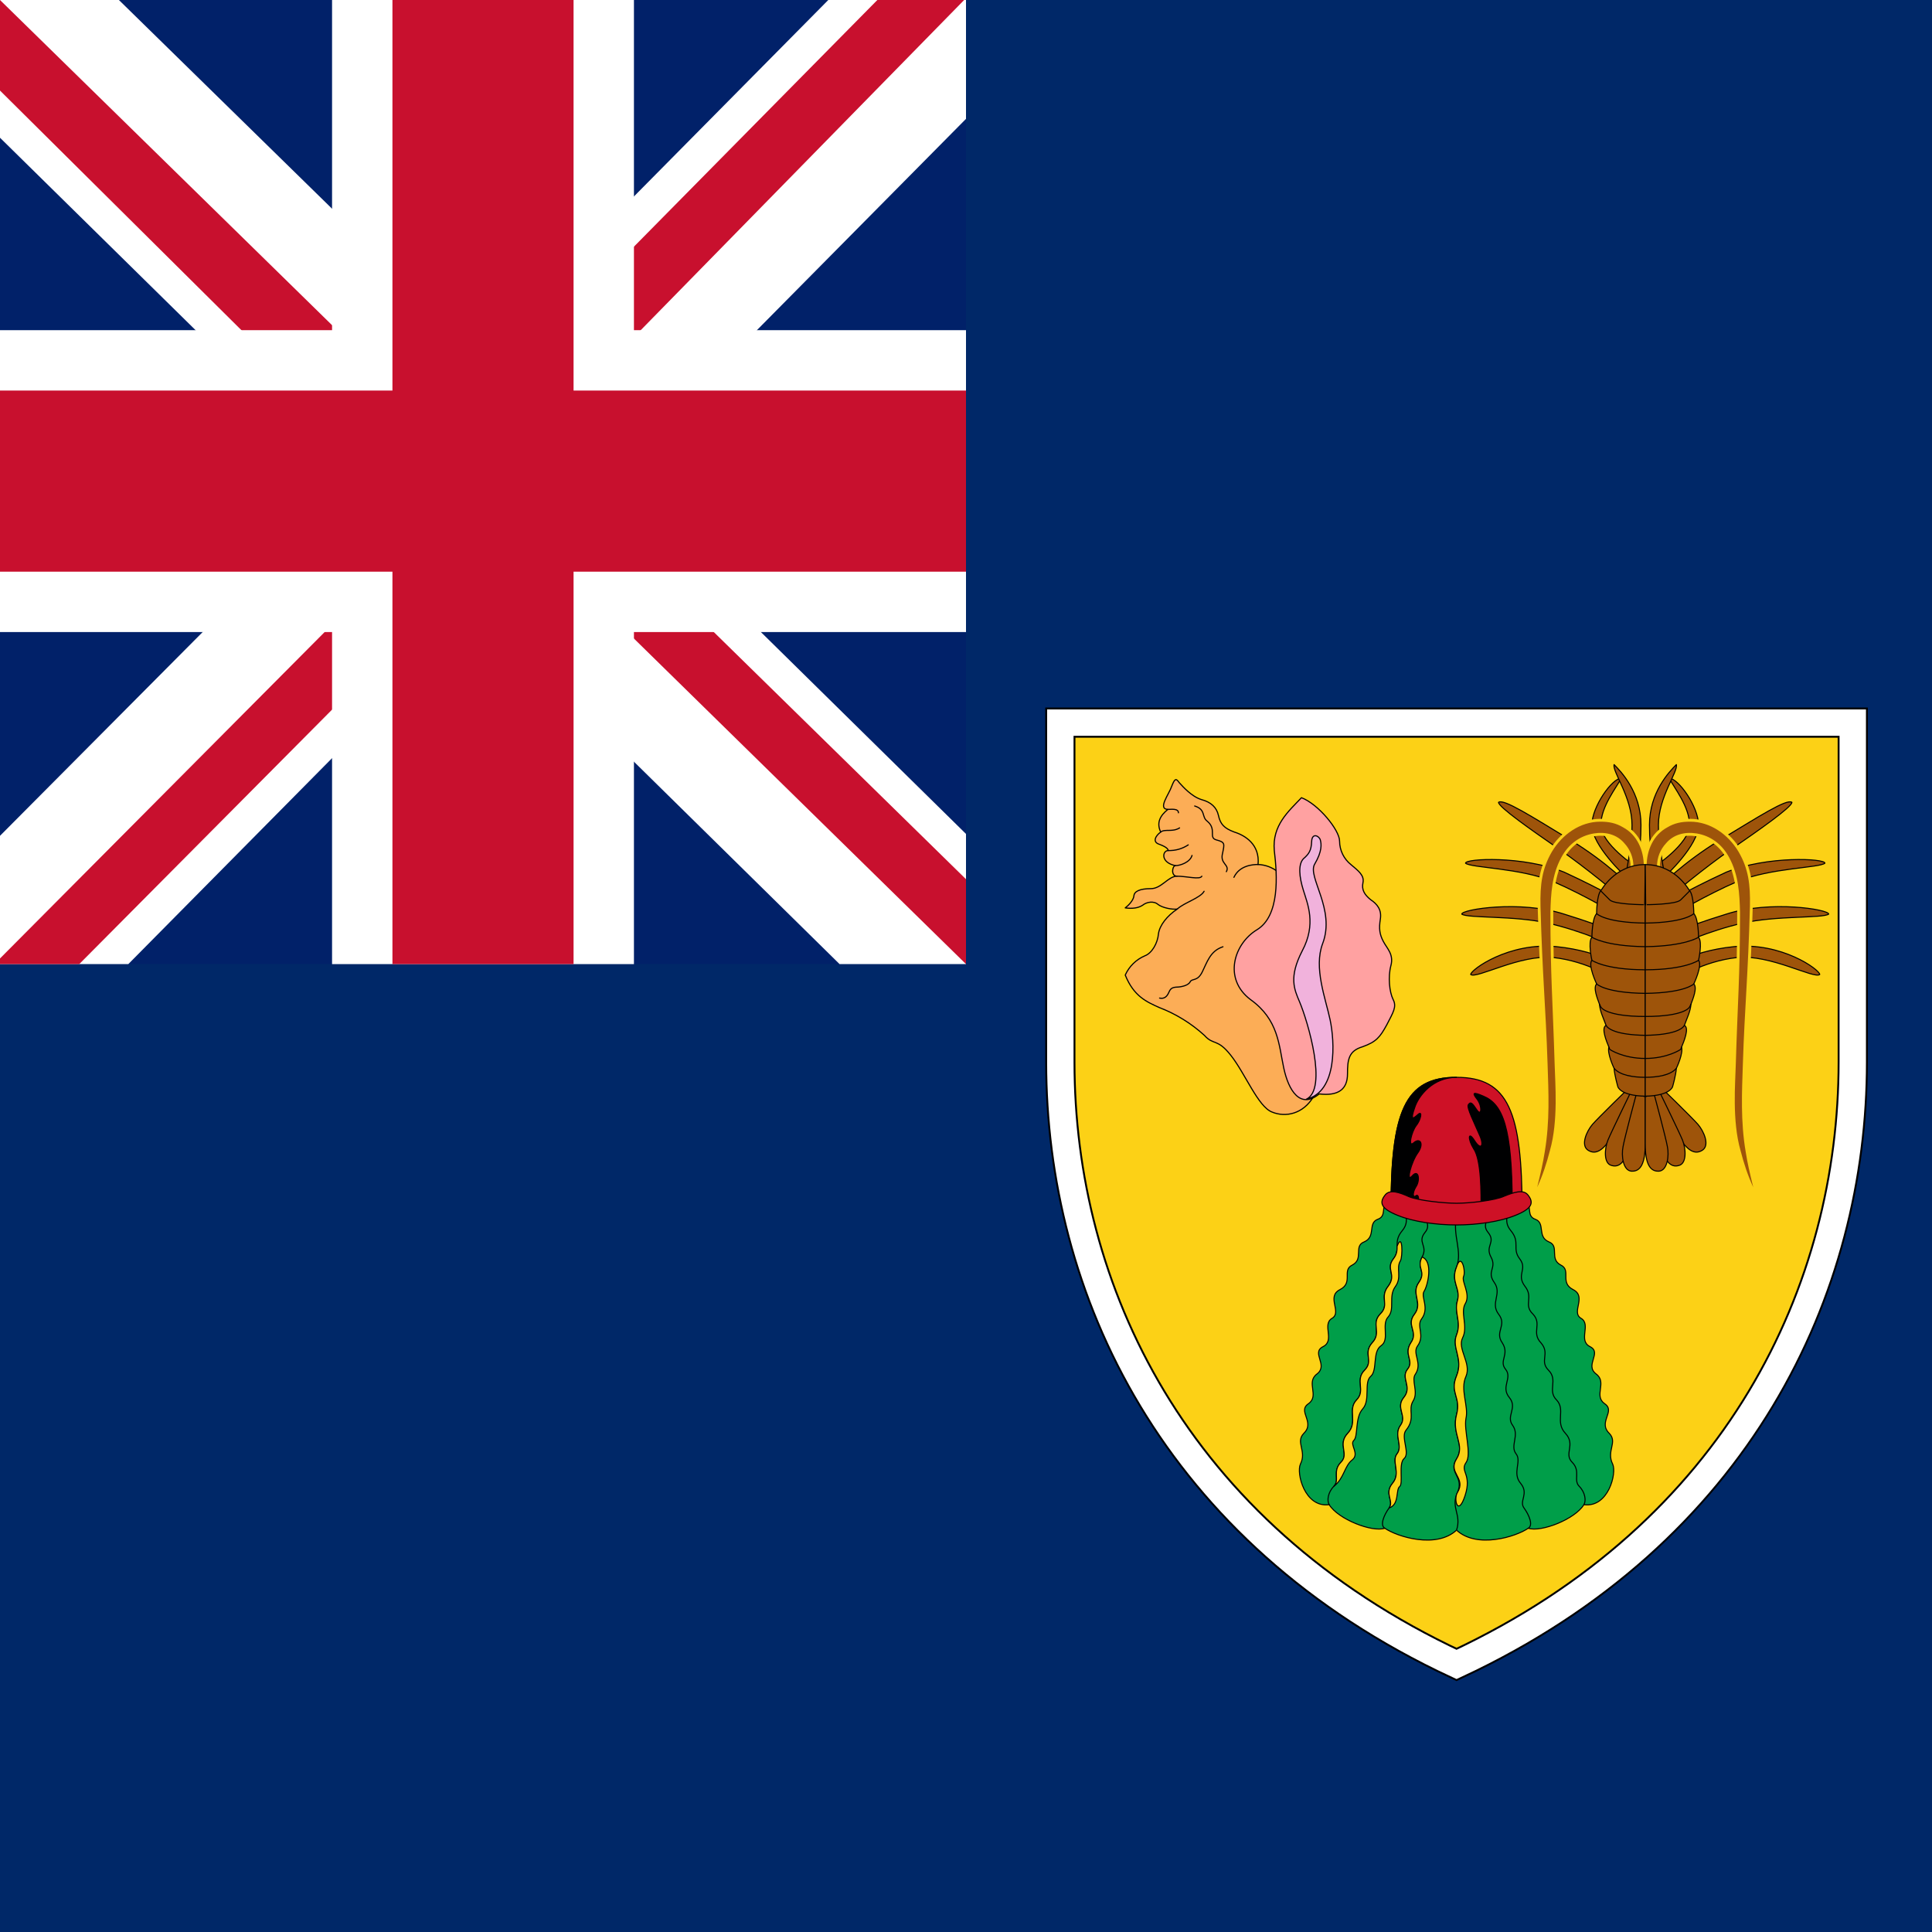
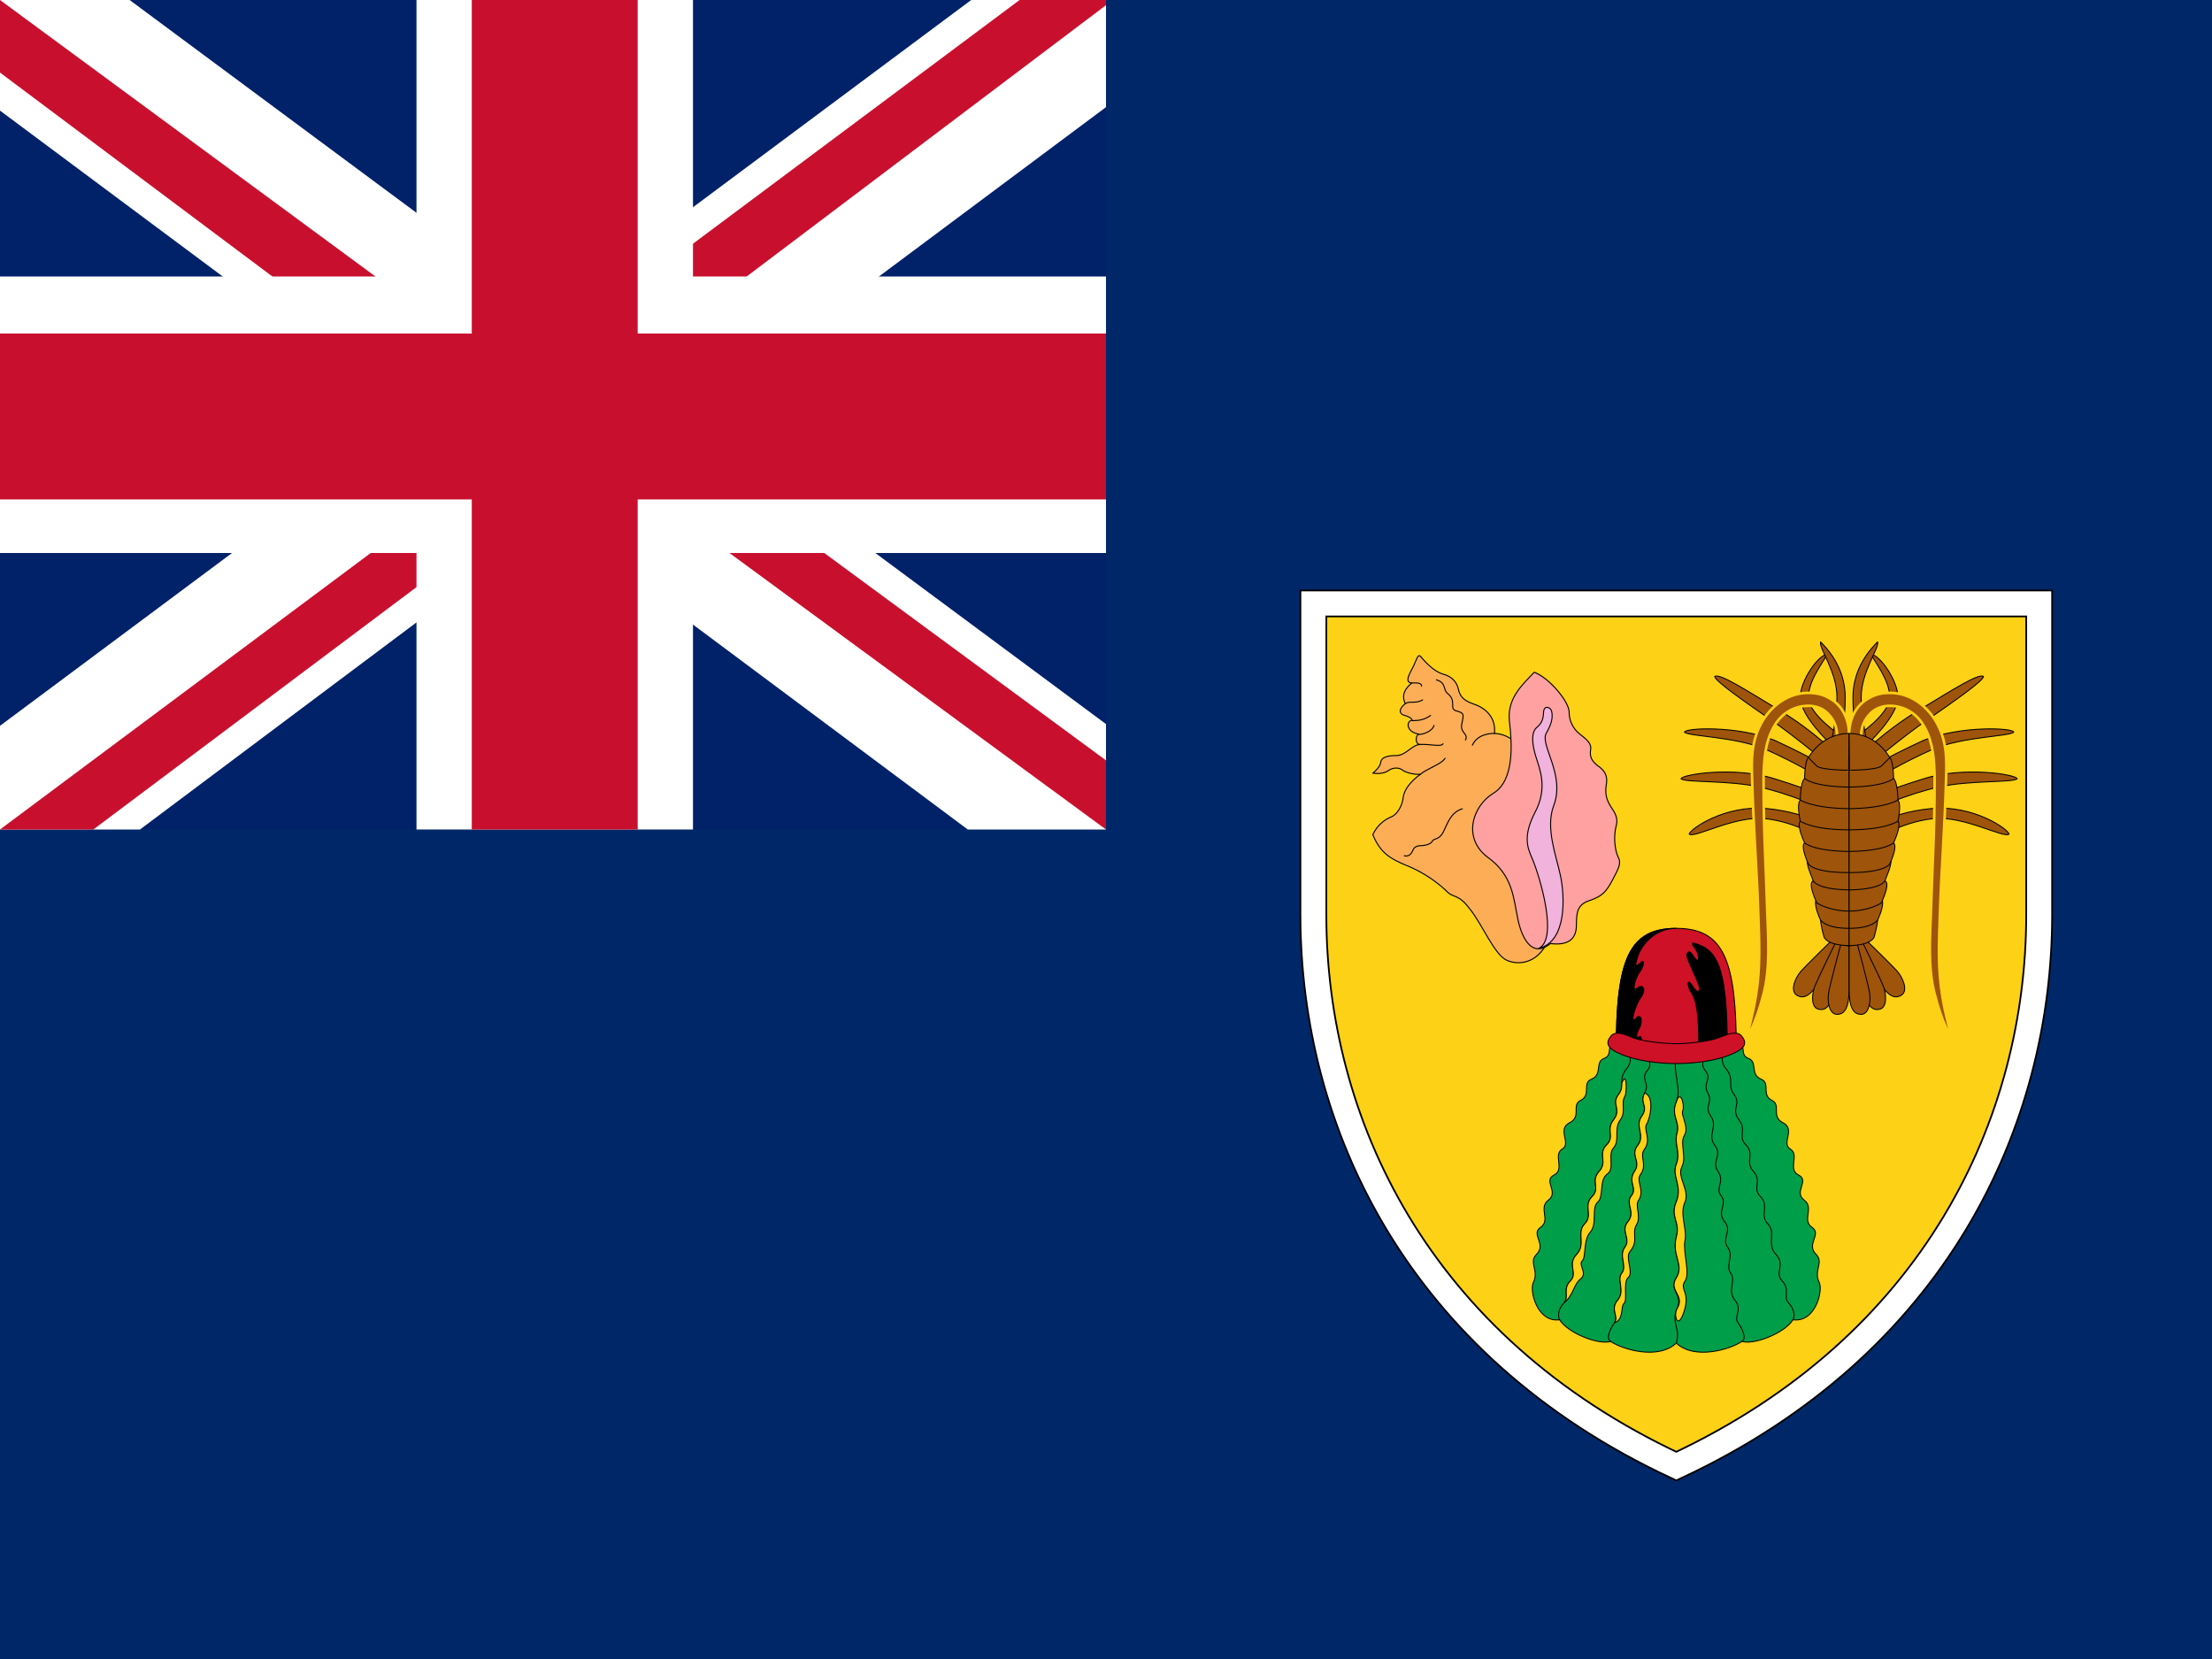
- <svg xmlns="http://www.w3.org/2000/svg" xmlns:xlink="http://www.w3.org/1999/xlink" id="flag-icons-tc" viewBox="0 0 512 512">
-   <path fill="#002868" d="M512 512V0H0v512z" />
+ <svg xmlns="http://www.w3.org/2000/svg" xmlns:xlink="http://www.w3.org/1999/xlink" id="flag-icons-tc" viewBox="0 0 640 480">
+   <path fill="#002868" d="M640 480V0H0v480z" />
  <g fill="none" stroke="#000">
-     <path fill="#fcd116" stroke-width="8" d="M491 191.5v90c0 60-30 124.6-105 159.6-75-35-105-99.6-105-159.6v-90z" />
-     <path stroke="#fff" stroke-width="7" d="M491 191.5v90c0 60-30 124.6-105 159.6-75-35-105-99.6-105-159.6v-90z" />
+     <path fill="#fcd116" stroke-width="8" d="M590 174.6v90c0 60-30 124.6-105 159.6-75-35-105-99.6-105-159.6v-90z" />
+     <path stroke="#fff" stroke-width="7" d="M590 174.6v90c0 60-30 124.6-105 159.6-75-35-105-99.6-105-159.6v-90z" />
    <g stroke-linecap="round" stroke-linejoin="round" stroke-width="2.2">
-       <path fill="#fcad56" stroke-width=".3" d="M348.1 290.6c-2.7 4.6-7.4 5.6-11 4.1-3.7-1.4-7.1-10.2-10.9-15-3.6-4.6-4.6-2.6-7-5.3a38 38 0 0 0-12-7.4c-3.3-1.5-6.7-2.9-9-8.6a10 10 0 0 1 5.2-5.1c1.9-.7 3.4-3.4 3.6-5.8.3-2.3 2.3-4.8 5-6.6-1.3.2-3.9-.3-5.1-1.2-1.1-1-3-.7-4.1.2q-1.7 1.1-4.6.7c.8-.6 2.2-2 2.3-3.2s1.6-1.9 4.5-1.9c2.8 0 4.6-3.3 6.9-3.3-1.6 0-1.3-2.7-.4-2.8-4-.8-3.5-4-1.9-4-.1-.5-.6-1-2.5-1.7-1.7-.6-.9-2.2.5-3.2-1.2-2.5-.1-4.4 1.9-6-2.8-.1.3-4 1-6.1.8-2 1.1-2.3 2-1 1 1.1 3.3 3.7 5.9 4.5q3.8 1 4.5 4.2c.5 2.3 1.5 3.4 4.2 4.4 2.9.9 6.8 3.3 6.3 8.6a9 9 0 0 1 5.2 1.9" />
-       <path fill="#ffa1a1" stroke-width=".3" d="M355 222.9a8 8 0 0 0 3.1 6.3c1.9 1.6 3.5 2.8 3.1 4.7s.4 3.2 2 4.5c1.8 1.2 3 2.7 2.6 5.2s-.2 4 .8 5.9 2.8 3.4 2 6.4-.4 7 .6 9c1 1.9 0 3.4-1.7 6.7-1.8 3.3-2.8 4.5-6.4 5.8-3.7 1.1-4 3.4-4 7.2q0 6.2-7.5 5.3c-5 4.1-8.1-.8-9.4-6.9s-1.4-12.8-8.8-18.1c-7.3-5.5-4.4-14.8 1.7-18.5s5.4-14.4 4.6-21c-.6-6.7 3.8-10.4 7.2-14 4.5 1.7 10.1 8.6 10.1 11.5" />
-       <path fill="#f1b2dc" stroke-width=".3" d="M344.4 265.5c-1.4-3.3-2.9-6.5.7-13.5 3.8-7.1 1.4-12.5.3-16.1-1.1-3.5-1.4-6.8 0-8.3 1.5-1.3 2.1-2.2 2.2-4.6s2-1.5 2.3-.4.5 3-1.5 6.4 5.6 12 2.1 21.1c-2.4 6.4.8 14.5 2 20.2s2 19-6.3 21c5.7-2.7.4-20.6-1.8-25.8" />
-       <path stroke-width=".3" d="M307.3 264.5c1.3.3 2-.5 2.4-1.4s.7-1.4 2-1.5c1.2 0 3.2-.4 3.7-1.4s1.9 0 3.2-2.6 2.1-5.6 5.5-6.7m9.3-21.8c-1.3 0-4.9.2-6.4 3.4m-10.4-18.9c3 .9 1.8 2.9 3.3 4 2.7 2.2.2 4.4 2.5 5s2.1 1 1.6 3.5c-.8 2.9 2 3 1 4.9m-13 9.9c1.8-1.7 6.1-2.9 7.1-4.7m-7.2-4c2.6 0 6.1 1 6.6 0m-7-2.8c1.3 0 3.9-.9 4.4-2.7m-6.3-1.3a9 9 0 0 0 5.3-1.5m-7.3-3.4c1.1-.9 3.1.1 5-1.1m-3.1-4.9c.9 0 2.8-.3 2.8.9" />
-       <g fill="#9e540a" transform="translate(436 266.5)scale(.125)">
+       <path fill="#fcad56" stroke-width=".3" d="M447.1 273.7c-2.7 4.7-7.4 5.7-11 4.2-3.7-1.5-7.1-10.3-10.9-15-3.6-4.7-4.6-2.7-7-5.4a38 38 0 0 0-12-7.4c-3.3-1.5-6.7-2.9-9-8.6a10 10 0 0 1 5.2-5.1c1.9-.7 3.4-3.4 3.6-5.8.3-2.2 2.3-4.7 5-6.6-1.3.2-3.9-.3-5.1-1.1-1.1-1-3-.8-4.1 0q-1.7 1.2-4.6.8c.8-.6 2.2-2 2.3-3.2s1.6-1.9 4.5-1.9c2.8 0 4.6-3.2 6.9-3.2-1.6 0-1.3-2.8-.4-3-4-.7-3.5-4-1.9-4-.1-.4-.6-1-2.5-1.5-1.7-.7-.9-2.3.5-3.3-1.2-2.5-.1-4.4 1.9-6-2.8-.1.3-4 1-6.1.8-2 1.1-2.3 2-1 1 1.1 3.3 3.7 5.9 4.5q3.7 1 4.5 4.2c.5 2.3 1.5 3.4 4.2 4.4 2.9.9 6.8 3.3 6.3 8.6a9 9 0 0 1 5.2 1.9" />
+       <path fill="#ffa1a1" stroke-width=".3" d="M454 206a8 8 0 0 0 3.1 6.4c1.9 1.5 3.5 2.7 3.1 4.6-.3 2 .4 3.2 2 4.5 1.8 1.2 3 2.7 2.6 5.2s-.2 4 .8 5.9 2.8 3.4 2 6.4-.4 7 .6 9c1 1.9 0 3.4-1.7 6.7-1.8 3.3-2.8 4.5-6.4 5.8-3.7 1.1-4 3.4-4 7.2q0 6.2-7.5 5.3c-5 4.1-8.1-.8-9.4-6.9s-1.4-12.8-8.8-18.1c-7.3-5.5-4.4-14.8 1.7-18.5s5.4-14.4 4.6-21c-.6-6.6 3.8-10.4 7.2-14 4.5 1.7 10.1 8.6 10.1 11.5" />
+       <path fill="#f1b2dc" stroke-width=".3" d="M443.4 248.6c-1.4-3.2-2.9-6.5.7-13.5 3.8-7.1 1.4-12.5.3-16.1-1.1-3.5-1.4-6.8 0-8.3 1.5-1.3 2.1-2.2 2.2-4.6.1-2.2 2-1.5 2.3-.4s.5 3-1.5 6.4 5.6 12 2.1 21.1c-2.4 6.4.8 14.5 2 20.2s2 19-6.3 21c5.7-2.7.4-20.5-1.8-25.8" />
+       <path stroke-width=".3" d="M406.3 247.6c1.3.3 2-.5 2.4-1.4s.7-1.3 2-1.5c1.2 0 3.2-.3 3.7-1.3s1.9-.2 3.2-2.7c1.3-2.6 2.1-5.6 5.5-6.7m9.3-21.8c-1.3 0-4.9.2-6.4 3.4m-10.4-18.9c3 .9 1.8 2.9 3.3 4 2.7 2.2.2 4.4 2.5 5s2.1 1 1.6 3.5c-.8 2.9 2 3 1 4.9m-13 9.9c1.8-1.6 6.1-2.9 7.1-4.6m-7.2-4c2.6-.2 6.1.8 6.6-.2m-7-2.7c1.3 0 3.9-.9 4.4-2.6m-6.3-1.4c1.5 0 3.4-.1 5.3-1.5m-7.3-3.4c1.1-.9 3.1.1 5-1.1m-3.1-4.9c.9 0 2.8-.2 2.8.9" />
+       <g fill="#9e540a" transform="translate(535 249.6)scale(.125)">
        <g id="tc-b">
          <path d="M-55-233s-70-59-128-99-128-89-128-99c11-8 70 30 151 79 82 50 128 99 128 99zm-5 40s-68-41-135-70c-70-29-175-29-186-39 0-10 122-16 209 19 89 41 135 70 135 70zm-1 68s-74-34-146-50c-70-16-170-10-182-19 0-10 124-30 217 0 94 29 134 49 134 49zm-4 69s-56-38-130-46c-70-7-163 46-175 36 0-10 81-69 182-59 99 10 146 49 146 49zm23-218s-71-65-71-109c0-39 43-99 62-99-10 20-43 60-43 99 0 40 75 89 75 89z" />
          <path d="M-42-274s14-65 14-109c0-59-42-113-38-128 15 15 57 59 57 128 0 60-10 89-10 89z" />
          <g stroke="none">
            <use xlink:href="#tc-a" width="100%" height="100%" stroke="#fcd116" stroke-width="12" />
            <path id="tc-a" d="M-25-295c0-19-7-36-19-49-16-19-40-25-65-21-30 5-54 23-69 51-20 37-22 77-23 116 0 135 5 190 9 323 1 39 8 119-10 182-7 27-15 52-27 78 8-33 12-50 16-75 11-65 8-126 6-186-4-123-11-186-15-335-1-45 3-79 24-115 22-37 60-64 103-64 18 0 33 3 48 12 30 16 44 49 44 82z" />
          </g>
          <path d="M-19 187s-28 50-49 86-38 44-54 33c-15-11-2-40 10-54s79-79 79-79z" />
          <path d="M-12 191s-11 57-20 98c-8 41-22 55-39 50-18-4-15-37-8-54s49-103 49-103z" />
          <path d="M0 193v100c0 42-10 59-29 58-18-1-22-33-18-52 3-18 28-111 28-111z" />
        </g>
        <use xlink:href="#tc-b" width="100%" height="100%" transform="scale(-1 1)" />
        <g id="tc-c">
          <path d="M0 192c-53-1-58-20-58-20s-7-24-8-39c-1-2-15-32-11-45-5-12-17-41-6-46-5-14-13-30-14-45-4-11-14-35-6-43 0 0-19-40-10-50 0 0-9-39 0-49 0 0 0-40 10-50 0 0 0-39 9-49 0 2 28-55 94-55l-1 85h1z" />
          <path fill="none" d="M0-26c-85-1-103-20-103-20M0-76c-85 0-113-20-113-20M0-125c-85-1-113-20-113-20M0-175c-85-1-103-20-103-20m102-19c1 0-64 0-74-10l-19-19M0 152c-25 0-53-4-66-19m66-21c-47 0-75-19-75-19s-1-2-2-5M0 63c-62-1-79-14-83-21M0 23C-85 23-94 3-94 3l-3-6" />
        </g>
        <use xlink:href="#tc-c" width="100%" height="100%" transform="scale(-1 1)" />
      </g>
-       <g transform="translate(386 316.5)scale(.125)">
+       <g transform="translate(485 299.6)scale(.125)">
        <g id="tc-d">
          <path fill="#009e49" d="M0 712c-43 40-126 14-152-4-27 9-99-19-118-50-52 7-70-67-61-86 14-28-11-46 7-65 25-24-14-47 10-63 24-17-6-45 18-63 25-19-13-45 13-58s-3-47 19-60-13-46 17-61c29-15 3-41 26-52 25-13 2-40 25-49 26-11 7-40 29-48 19-7 7-25 19-41H0" />
          <path d="M-99 18c-20 20 4 35-16 59-21 25-2 38-19 60s8 33-11 58c-19 24 4 39-17 59-20 21 4 39-17 61-20 23 4 38-16 58-21 21 3 43-17 63-20 21 4 47-19 71-22 24 4 43-14 61-19 19-2 38-15 51s-15 31-10 39M-60 25c-18 25 10 36-7 56-17 21 7 28-6 52s10 30-7 54 9 43-9 67c-19 24 9 37-8 61-16 25 8 38-7 56-15 19 11 37-8 60-18 22 8 39-7 59-15 21 6 43-7 60-13 16 9 41-10 63-18 22 4 37-7 52s-20 37-9 43" />
        </g>
        <use xlink:href="#tc-d" width="100%" height="100%" transform="scale(-1 1)" />
        <path stroke="#009e49" d="M0 712V12" />
        <path d="M0 48c-9 39 13 73 0 106-13 32 9 45 2 71-8 26 9 45-2 73s15 50 0 87c-15 36 10 45 0 82-11 42 19 64 0 94s17 37 2 71c-15 33 9 46-2 80" />
        <path fill="#fcd116" d="M15 174c-5 11 15 37 4 57-12 19 6 49-6 73s19 54 7 82c-13 28 6 63 0 89-5 26 13 76 0 94-13 19 13 24-2 70s-25 7-16-7c19-31-21-41-2-71s-11-52 0-94c10-37-15-46 0-82 15-37-11-59 0-87s-6-47 2-73c7-26-15-39-2-71 10-32 20 9 15 20m-84 32c-7 12 12 35-5 58-12 16 8 35-9 58-11 16 11 36-4 59-10 13 7 38-5 57-12 20 6 36-15 62-12 14 9 49-4 60s-1 54-10 60c-8 7 0 38-22 45 11-15-11-30 7-52 19-22-3-47 10-63 13-17-8-39 7-60 15-20-11-37 7-59 19-23-7-41 8-60 15-18-9-31 7-56 17-24-11-37 8-61 18-24-8-43 9-67s-6-30 7-54c24 9 12 61 4 73m-50-65c-10 16 4 35-11 55-15 21 0 47-15 64-15 16 4 48-15 61s-7 52-22 65 0 50-17 69-9 58-19 67c-9 9 13 28-3 41-17 13-17 39-39 56 13-13-4-32 15-51 18-18-8-37 14-61 23-24-1-50 19-71 20-20-4-42 17-63 20-20-4-35 16-58 21-22-3-40 17-61 21-20-2-35 17-59 19-25-6-36 11-58 8-10 8-19 8-27 12-31 12 23 7 31" />
        <path fill="#ce1126" d="M-139 35c0-210 29-283 139-283s139 73 139 283z" />
        <path fill="#000001" d="M-139 35c0-210 29-283 139-283-50 0-81 39-89 65-9 26-4 24 7 14s6 12-4 24c-9 12-18 47-5 36 13-12 23 1 9 21-14 19-26 65-12 49s17 10 8 23c-8 13-7 25 0 19 8-6 7 21 0 32zm191-4C52 0 53-73 36-97c-12-19-12-39 2-17s21 11 11-11c-12-28-28-59-24-65 5-7 8-4 18 11s12-7 1-22c-11-14-10-17 13-7 41 17 61 66 61 231z" />
        <path fill="#ce1126" d="M0 65c-44 0-92-7-124-20-38-15-40-28-27-44 10-12 30-5 50 4 19 8 73 14 101 14s82-6 101-15c20-8 40-15 50-3 13 16 11 29-27 44C92 58 44 65 0 65" />
      </g>
    </g>
  </g>
-   <path fill="#012169" d="M0-.5h256v256H0Z" />
-   <path fill="#fff" d="M256-.5v32l-95 96 95 93.5v34.5h-33.5l-95.5-94-93 94H0v-34L93 128 0 36.5v-37h31l96 94 93-94z" />
-   <path fill="#c8102e" d="m92 161.5 5.5 17-76.5 77H0V254Zm62-6 27 4 75 73.5v22.5zM256-.5l-96 98-2-22 75-76zM0 0l96.5 94.5-29.5-4L0 24Z" />
-   <path fill="#fff" d="M88-.5v256h80V-.5zm-88 88v80h256v-80z" />
-   <path fill="#c8102e" d="M0 103.5v48h256v-48zM104-.5v256h48V-.5z" />
+   <path fill="#012169" d="M0 0h320v240H0Z" />
+   <path fill="#fff" d="m37.5 0 122 90.5L281 0h39v31l-120 89.5 120 89V240h-40l-120-89.5L40.5 240H0v-30l119.5-89L0 32V0Z" />
+   <path fill="#c8102e" d="M212 140.5 320 220v20l-135.5-99.5Zm-92 10 3 17.5-96 72H0ZM320 0v1.5l-124.5 94 1-22L295 0ZM0 0l119.5 88h-30L0 21Z" />
+   <path fill="#fff" d="M120.5 0v240h80V0ZM0 80v80h320V80Z" />
+   <path fill="#c8102e" d="M0 96.5v48h320v-48zM136.5 0v240h48V0Z" />
</svg>
